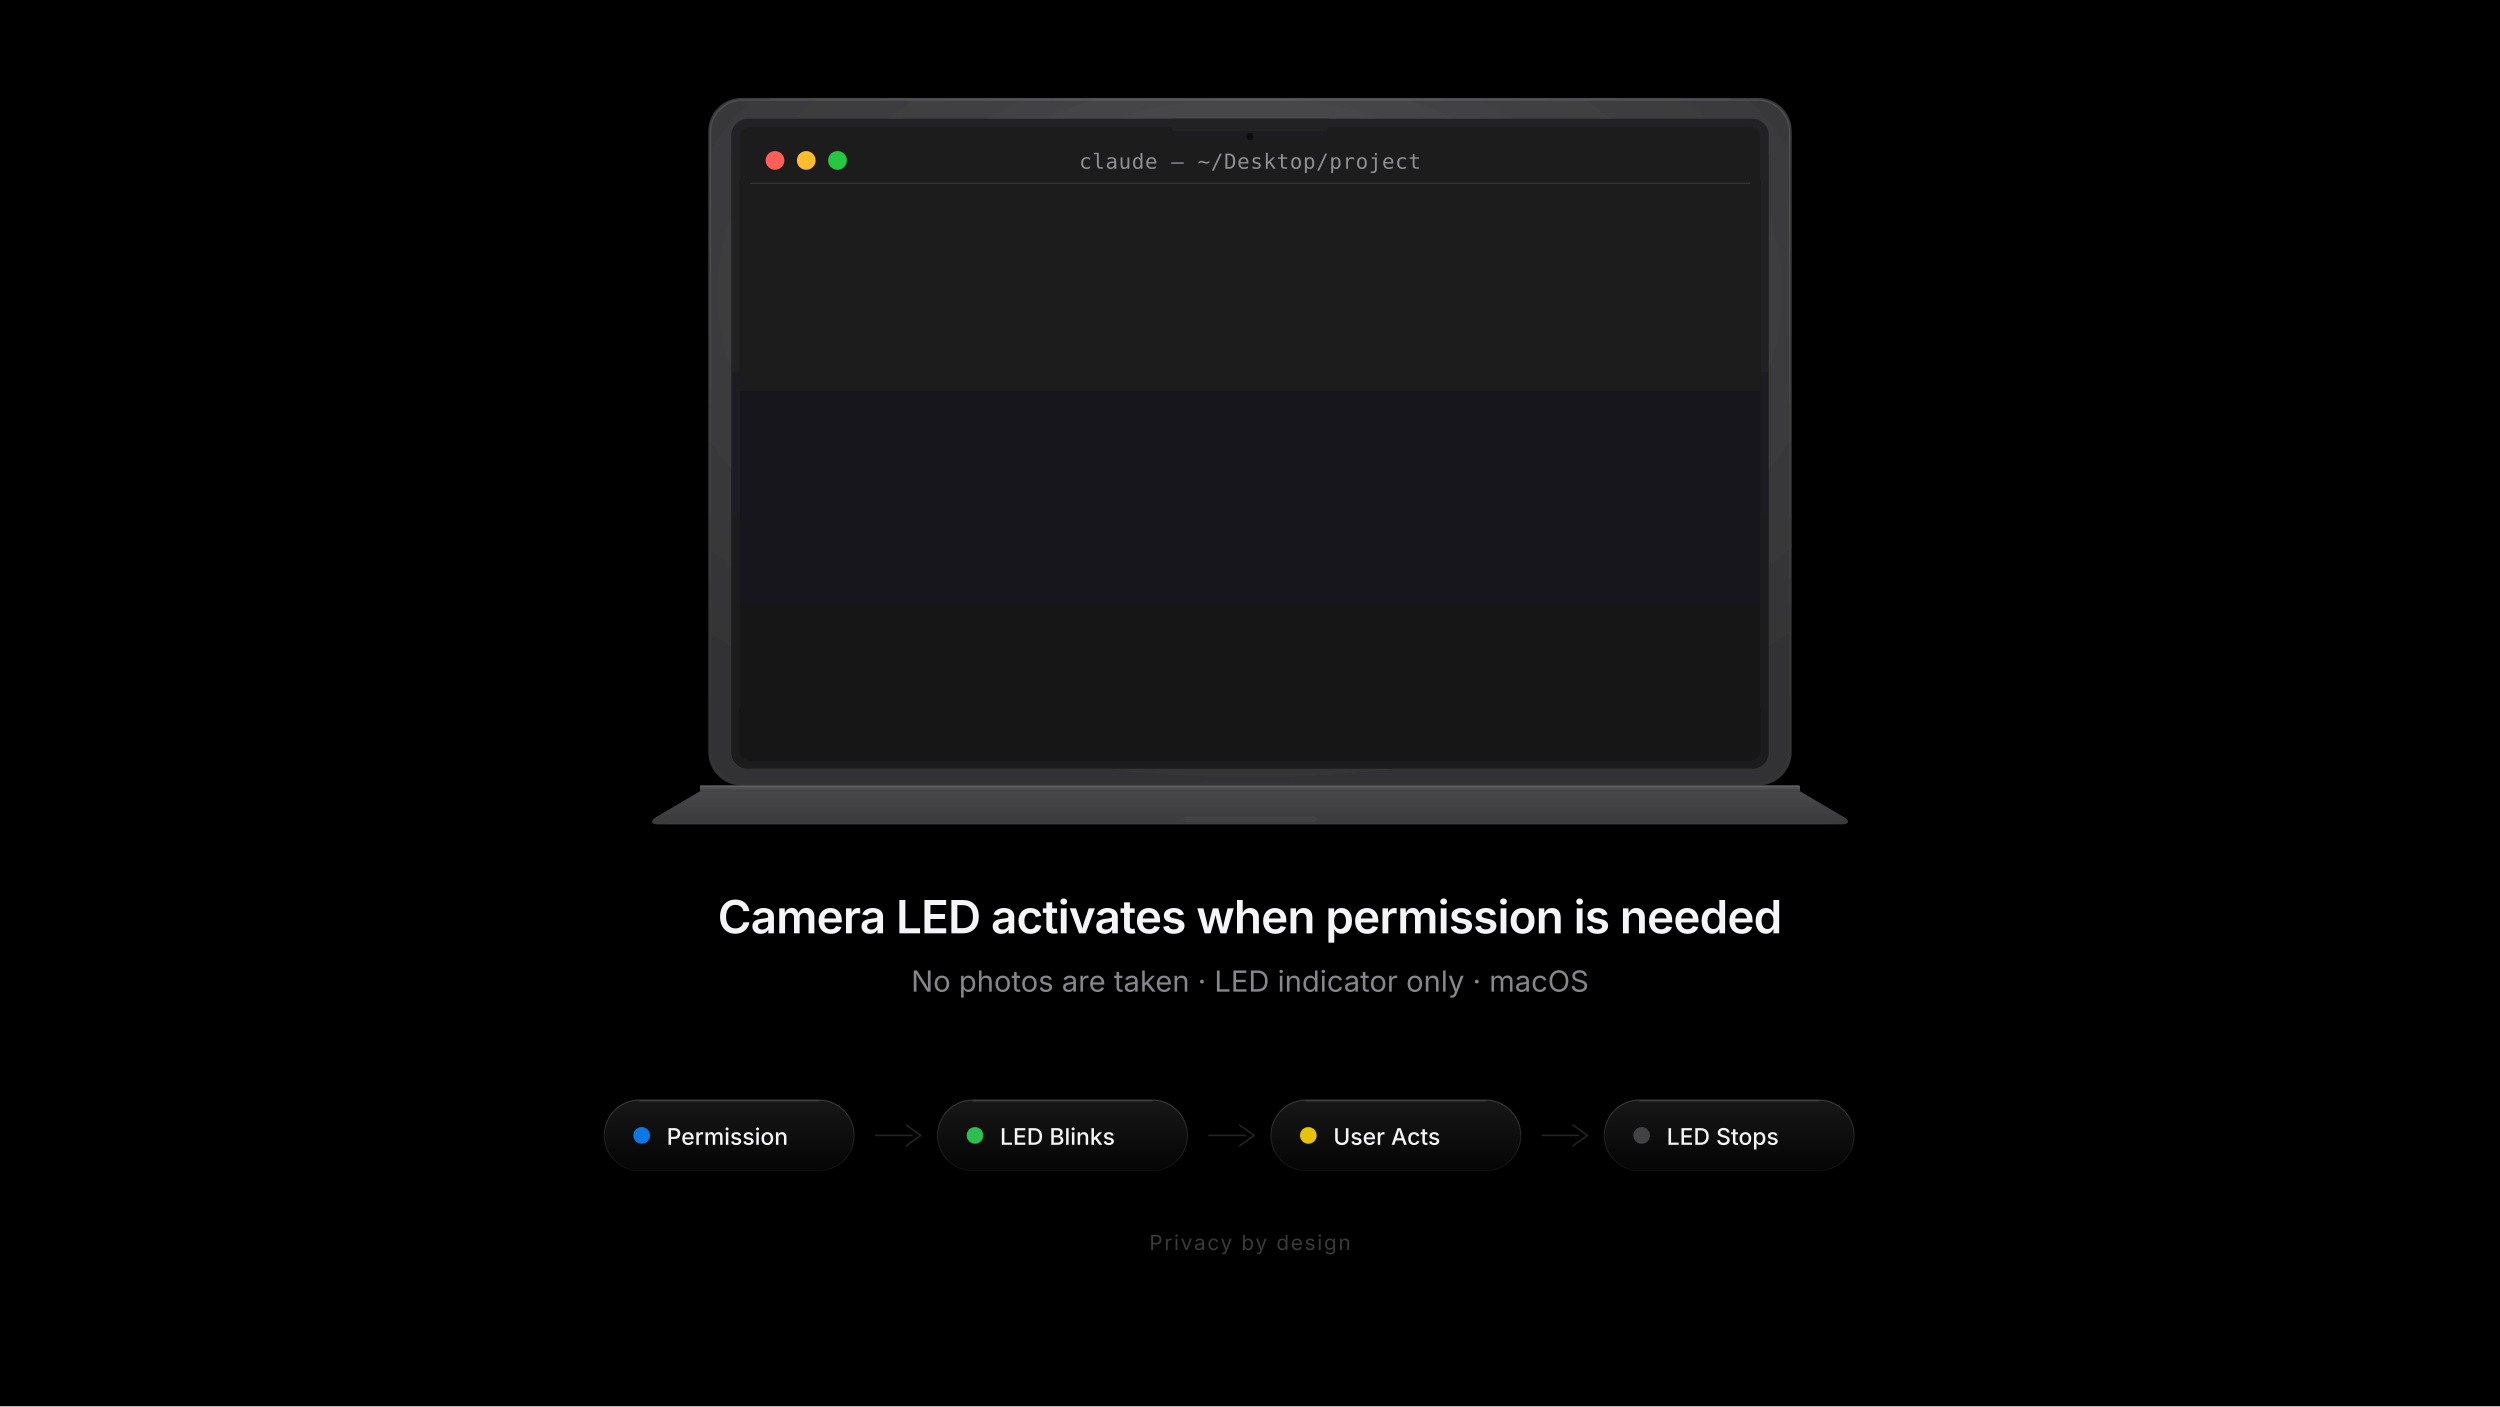
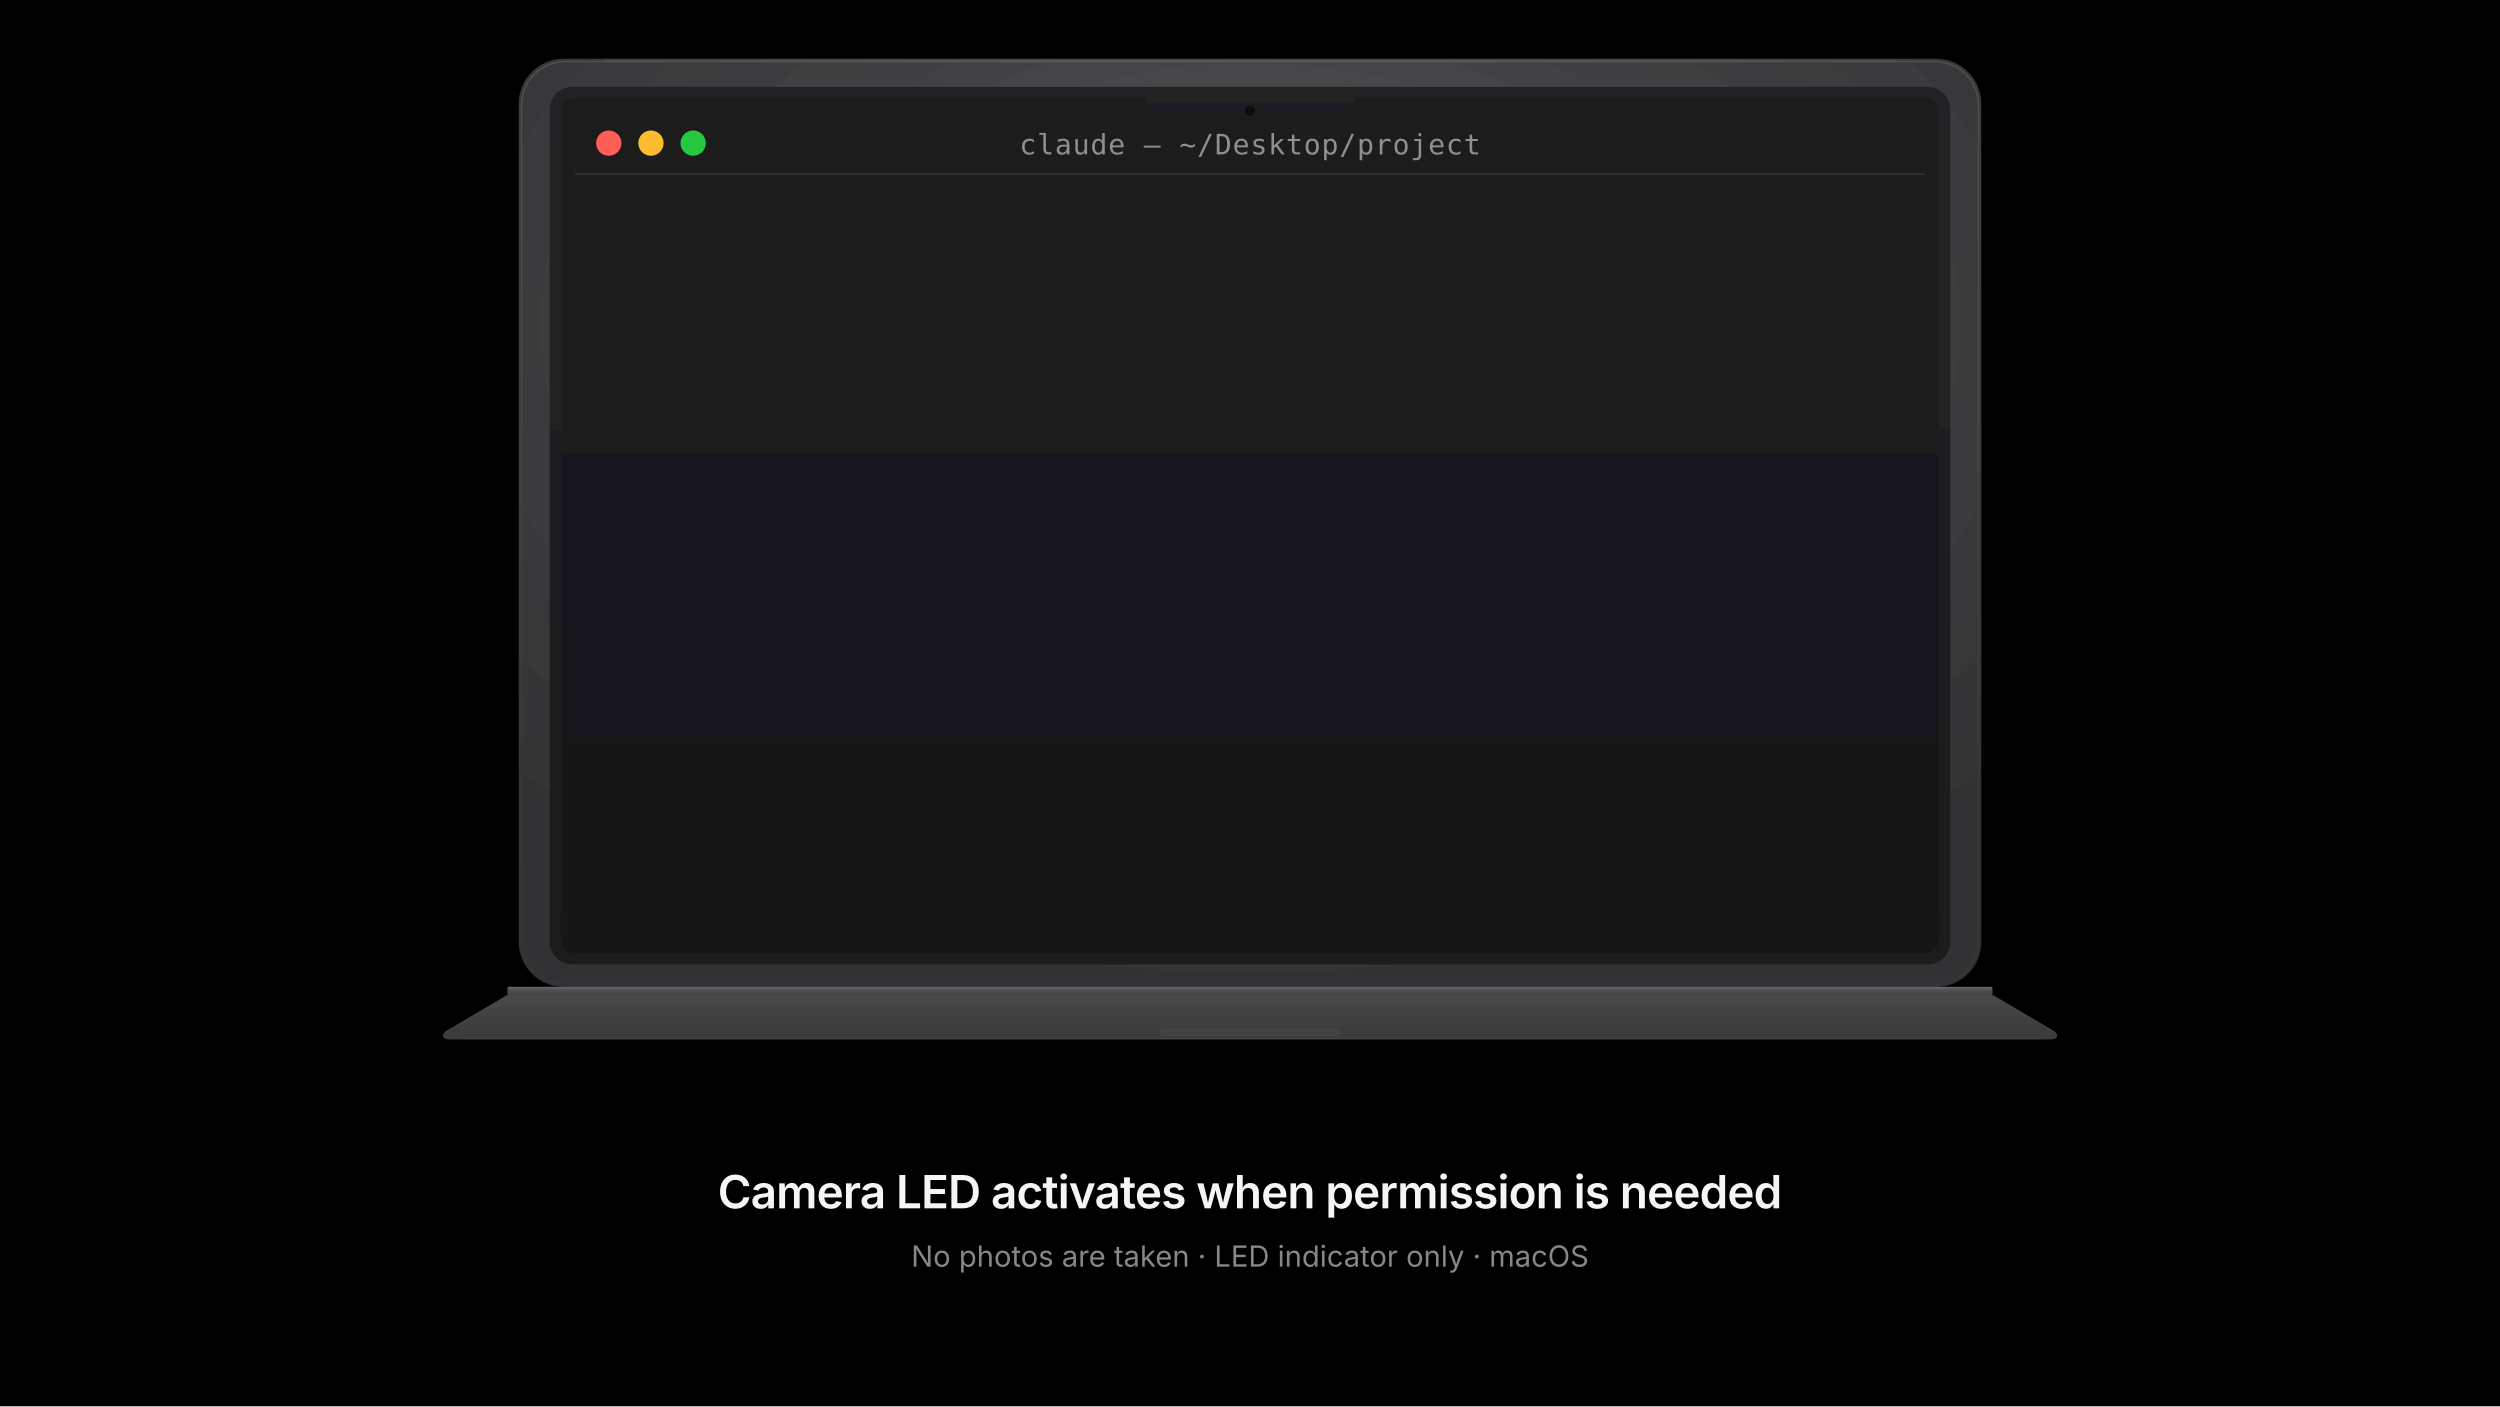
<svg xmlns="http://www.w3.org/2000/svg" viewBox="0 0 1200 675" width="1200" height="675">
  <defs>
    <radialGradient id="alumLid" cx="0.5" cy="0.3" r="0.7" fx="0.5" fy="0.25">
      <stop offset="0%" stop-color="#545456" />
      <stop offset="50%" stop-color="#414143" />
      <stop offset="100%" stop-color="#333335" />
    </radialGradient>
    <linearGradient id="chamfer" x1="0" y1="0" x2="0" y2="1">
      <stop offset="0%" stop-color="#fff" stop-opacity="0.12" />
      <stop offset="50%" stop-color="#fff" stop-opacity="0.04" />
      <stop offset="100%" stop-color="#fff" stop-opacity="0.01" />
    </linearGradient>
    <linearGradient id="screenBg" x1="0" y1="0" x2="0" y2="1">
      <stop offset="0%" stop-color="#1C1C1E" />
      <stop offset="100%" stop-color="#161618" />
    </linearGradient>
    <linearGradient id="bezel" x1="0" y1="0" x2="0" y2="1">
      <stop offset="0%" stop-color="#232325" />
      <stop offset="100%" stop-color="#1A1A1C" />
    </linearGradient>
    <linearGradient id="hinge" x1="0" y1="0" x2="0" y2="1">
      <stop offset="0%" stop-color="#6C6C70" />
      <stop offset="30%" stop-color="#545456" />
      <stop offset="100%" stop-color="#414143" />
    </linearGradient>
    <linearGradient id="baseFace" x1="0" y1="0" x2="0" y2="1">
      <stop offset="0%" stop-color="#48484A" />
      <stop offset="100%" stop-color="#3A3A3C" />
    </linearGradient>
-     <linearGradient id="glass" x1="0" y1="0" x2="0" y2="1">
-       <stop offset="0%" stop-color="#fff" stop-opacity="0.09" />
-       <stop offset="100%" stop-color="#fff" stop-opacity="0.02" />
-     </linearGradient>
-     <linearGradient id="glassStroke" x1="0" y1="0" x2="0" y2="1">
-       <stop offset="0%" stop-color="#fff" stop-opacity="0.20" />
-       <stop offset="100%" stop-color="#fff" stop-opacity="0.05" />
-     </linearGradient>
    <filter id="ledGlow" x="-200%" y="-200%" width="500%" height="500%">
      <feGaussianBlur stdDeviation="6" result="b" />
      <feMerge>
        <feMergeNode in="b" />
        <feMergeNode in="SourceGraphic" />
      </feMerge>
    </filter>
    <filter id="ambientShadow" x="-20%" y="-10%" width="140%" height="150%">
-       <feGaussianBlur stdDeviation="28" result="blur" />
+       <feGaussianBlur stdDeviation="32" result="blur" />
      <feColorMatrix in="blur" values="0 0 0 0 0  0 0 0 0 0  0 0 0 0 0  0 0 0 0.30 0" />
    </filter>
-     <filter id="contactShadow" x="-5%" y="-2%" width="110%" height="115%">
-       <feDropShadow dx="0" dy="2" stdDeviation="4" flood-color="#000" flood-opacity="0.25" />
-     </filter>
-     <filter id="screenInner" x="-2%" y="-2%" width="104%" height="104%">
-       <feDropShadow dx="0" dy="1" stdDeviation="2" flood-color="#000" flood-opacity="0.5" />
+     <filter id="contactShadow" x="-5%" y="-2%" width="110%" height="112%">
+       <feDropShadow dx="0" dy="3" stdDeviation="5" flood-color="#000" flood-opacity="0.25" />
    </filter>
  </defs>
  <style>
    .mono { font-family: 'SF Mono', 'Menlo', 'Monaco', monospace; }
    .sf { font-family: 'SF Pro Display', 'SF Pro Text', -apple-system, BlinkMacSystemFont, 'Helvetica Neue', sans-serif; }
  </style>
  <rect width="1200" height="675" fill="#000" />
-   <ellipse cx="600" cy="395" rx="280" ry="20" fill="#000" filter="url(#ambientShadow)" />
-   <g transform="translate(600, 215)" filter="url(#contactShadow)">
+   <ellipse cx="600" cy="510" rx="340" ry="24" fill="#000" filter="url(#ambientShadow)" />
+   <g transform="translate(600, 255) scale(1.35)" filter="url(#contactShadow)">
    <rect x="-260" y="-168" width="520" height="330" rx="16" fill="url(#alumLid)" />
-     <rect x="-259" y="-167" width="518" height="328" rx="15.5" fill="none" stroke="url(#chamfer)" stroke-width="0.6" />
-     <line x1="-230" y1="-167.5" x2="230" y2="-167.5" stroke="#fff" stroke-opacity="0.08" stroke-width="0.5" stroke-linecap="round" />
+     <rect x="-259" y="-167" width="518" height="328" rx="15.5" fill="none" stroke="url(#chamfer)" stroke-width="0.5" />
+     <line x1="-230" y1="-167.5" x2="230" y2="-167.5" stroke="#fff" stroke-opacity="0.08" stroke-width="0.4" stroke-linecap="round" />
    <rect x="-249" y="-158" width="498" height="312" rx="8" fill="url(#bezel)" />
    <rect x="-245" y="-154" width="490" height="304" rx="5" fill="url(#screenBg)" />
    <path d="M-38,-158 C-38,-158 -38,-143 -26,-143 L26,-143 C38,-143 38,-158 38,-158" fill="url(#bezel)" />
    <circle cx="0" cy="-149.5" r="2" fill="#0C0C0E" stroke="#1C1C1E" stroke-width="0.4" />
    <circle cx="0" cy="-149.5" r="1" fill="#0A0A0C" />
    <circle cx="0" cy="-149.5" r="1.2" fill="#0A0A0C" opacity="0">
      <animate attributeName="fill" values="#0A0A0C;#30D158;#0A0A0C" dur="0.9s" begin="2s;12s" end="6.5s;16.5s" repeatCount="indefinite" />
      <animate attributeName="opacity" values="0;1;0" dur="0.9s" begin="2s;12s" end="6.5s;16.5s" repeatCount="indefinite" />
      <animate attributeName="fill" values="#0A0A0C;#0A0A0C" dur="0.01s" begin="6.5s;16.5s" fill="freeze" />
      <animate attributeName="opacity" values="0;0" dur="0.01s" begin="6.5s;16.5s" fill="freeze" />
    </circle>
    <circle cx="0" cy="-149.5" r="8" fill="transparent" filter="url(#ledGlow)" opacity="0">
      <animate attributeName="fill" values="transparent;#30D158;transparent" dur="0.9s" begin="2s;12s" end="6.5s;16.5s" repeatCount="indefinite" />
      <animate attributeName="opacity" values="0;0.5;0" dur="0.9s" begin="2s;12s" end="6.5s;16.5s" repeatCount="indefinite" />
      <animate attributeName="opacity" values="0;0" dur="0.01s" begin="6.5s;16.5s" fill="freeze" />
    </circle>
    <rect x="-264" y="162" width="528" height="3" rx="0.5" fill="url(#hinge)" />
    <path d="M-264 165 L-286 178 Q-288 180 -285 180.5 L285 180.5 Q288 180 286 178 L264 165 Z" fill="url(#baseFace)" stroke="#48484A" stroke-width="0.3" />
    <rect x="-32" y="177" width="64" height="2.5" rx="1.25" fill="#505052" opacity="0.35" />
    <line x1="-280" y1="180.5" x2="280" y2="180.5" stroke="#fff" stroke-opacity="0.04" stroke-width="0.3" />
    <circle cx="-228" cy="-138" r="4.5" fill="#FF5F57" />
    <circle cx="-213" cy="-138" r="4.5" fill="#FEBC2E" />
    <circle cx="-198" cy="-138" r="4.5" fill="#28C840" />
    <text x="0" y="-134" text-anchor="middle" class="mono" font-size="10" fill="#8E8E93" letter-spacing="0.3">claude — ~/Desktop/project</text>
-     <line x1="-240" y1="-127" x2="240" y2="-127" stroke="#38383A" stroke-width="0.5" />
+     <line x1="-240" y1="-127" x2="240" y2="-127" stroke="#38383A" stroke-width="0.4" />
    <g opacity="0">
      <animate attributeName="opacity" values="0;1" dur="0.6s" begin="0.5s;10.5s" fill="freeze" calcMode="spline" keySplines="0.25 0.1 0.25 1" />
      <animate attributeName="opacity" values="1;0" dur="0.4s" begin="9s;19s" fill="freeze" calcMode="spline" keySplines="0.25 0.1 0.25 1" />
      <rect x="-241" y="-122" width="482" height="17" fill="#1C1C2E" opacity="0.35" rx="2" />
      <text x="-232" y="-109" class="mono" font-size="11" fill="#BF5AF2" font-weight="500">❯</text>
      <text x="-218" y="-109" class="mono" font-size="10.5" fill="#F5F5F7">edit my config file</text>
    </g>
    <g opacity="0">
      <animate attributeName="opacity" values="0;1" dur="0.6s" begin="2s;12s" fill="freeze" calcMode="spline" keySplines="0.25 0.1 0.25 1" />
      <animate attributeName="opacity" values="1;0" dur="0.4s" begin="6.5s;16.5s" fill="freeze" calcMode="spline" keySplines="0.25 0.1 0.25 1" />
      <text x="-232" y="-86" class="mono" font-size="10" fill="#F5F5F7">● I'll edit your config file.</text>
      <text x="-232" y="-70" class="mono" font-size="10" fill="#F5F5F7">● Editing 1 file</text>
      <text x="-142" y="-70" class="mono" font-size="8.5" fill="#636366"> (ctrl+o to expand)</text>
      <text x="-222" y="-56" class="mono" font-size="9" fill="#636366">└ config.json</text>
-       <line x1="-232" y1="-44" x2="232" y2="-44" stroke="#38383A" stroke-width="0.5" />
+       <line x1="-232" y1="-44" x2="232" y2="-44" stroke="#38383A" stroke-width="0.4" />
      <text x="-232" y="-28" class="mono" font-size="10.5" fill="#FF9F0A" font-weight="700">Edit file</text>
      <text x="-222" y="-12" class="mono" font-size="10" fill="#F5F5F7">config.json</text>
      <text x="-222" y="2" class="mono" font-size="9" fill="#30D158">+  "theme": "dark"</text>
      <text x="-232" y="22" class="mono" font-size="10.5" fill="#F5F5F7" font-weight="600">Do you want to proceed?</text>
      <text x="-232" y="40" class="mono" font-size="10" fill="#0A84FF">❯</text>
      <text x="-218" y="40" class="mono" font-size="10" fill="#F5F5F7">1. Yes</text>
      <text x="-220" y="54" class="mono" font-size="10" fill="#636366">  2. Yes, allow editing from this project</text>
      <text x="-220" y="68" class="mono" font-size="10" fill="#636366">  3. No</text>
-       <line x1="-241" y1="80" x2="241" y2="80" stroke="#2C2C2E" stroke-width="0.5" />
+       <line x1="-241" y1="80" x2="241" y2="80" stroke="#2C2C2E" stroke-width="0.4" />
      <text x="-232" y="94" class="mono" font-size="8" fill="#48484A">Esc to cancel · Tab to amend · ctrl+e to explain</text>
    </g>
    <g opacity="0">
      <animate attributeName="opacity" values="0;1" dur="0.5s" begin="2.5s;12.5s" fill="freeze" calcMode="spline" keySplines="0.25 0.1 0.25 1" />
      <animate attributeName="opacity" values="1;0" dur="0.01s" begin="6.5s;16.5s" fill="freeze" />
-       <line x1="16" y1="-149" x2="70" y2="-170" stroke="#30D158" stroke-width="0.75" opacity="0.4" />
-       <rect x="74" y="-181" width="90" height="22" rx="11" fill="#0A1A0F" stroke="#30D158" stroke-width="0.5" opacity="0.85" />
+       <line x1="16" y1="-149" x2="70" y2="-170" stroke="#30D158" stroke-width="0.6" opacity="0.4" />
+       <rect x="74" y="-181" width="90" height="22" rx="11" fill="#0A1A0F" stroke="#30D158" stroke-width="0.4" opacity="0.85" />
      <circle cx="88" cy="-170" r="3" fill="#30D158">
        <animate attributeName="opacity" values="0.3;1;0.3" dur="0.9s" repeatCount="indefinite" />
      </circle>
      <text x="98" y="-166" class="sf" font-size="10" fill="#30D158" font-weight="500" letter-spacing="0.2">LED Active</text>
    </g>
    <g opacity="0">
      <animate attributeName="opacity" values="0;1" dur="0.6s" begin="6.5s;16.5s" fill="freeze" calcMode="spline" keySplines="0.25 0.1 0.25 1" />
      <animate attributeName="opacity" values="1;0" dur="0.4s" begin="9s;19s" fill="freeze" calcMode="spline" keySplines="0.25 0.1 0.25 1" />
      <text x="-232" y="-86" class="mono" font-size="10" fill="#F5F5F7">● I'll edit your config file.</text>
      <text x="-232" y="-70" class="mono" font-size="10" fill="#30D158">✓</text>
      <text x="-218" y="-70" class="mono" font-size="10" fill="#F5F5F7">Edited config.json</text>
      <text x="-218" y="-55" class="mono" font-size="8.5" fill="#636366">1 file changed · 0.8s</text>
      <rect x="-241" y="-43" width="482" height="17" fill="#1C1C2E" opacity="0.35" rx="2" />
      <text x="-232" y="-30" class="mono" font-size="11" fill="#BF5AF2" font-weight="500">❯</text>
      <rect x="-216" y="-38" width="7" height="12" fill="#BF5AF2" opacity="0.7" rx="1">
        <animate attributeName="opacity" values="0.7;0;0.7" dur="1s" repeatCount="indefinite" />
      </rect>
    </g>
    <g opacity="0">
      <animate attributeName="opacity" values="0;1" dur="0.5s" begin="7.5s;17.5s" fill="freeze" calcMode="spline" keySplines="0.25 0.1 0.25 1" />
      <animate attributeName="opacity" values="1;0" dur="0.4s" begin="9s;19s" fill="freeze" />
-       <line x1="16" y1="-149" x2="70" y2="-170" stroke="#8E8E93" stroke-width="0.75" opacity="0.25" />
-       <rect x="74" y="-181" width="74" height="22" rx="11" fill="#1C1C1E" stroke="#48484A" stroke-width="0.5" opacity="0.85" />
+       <line x1="16" y1="-149" x2="70" y2="-170" stroke="#8E8E93" stroke-width="0.6" opacity="0.25" />
+       <rect x="74" y="-181" width="74" height="22" rx="11" fill="#1C1C1E" stroke="#48484A" stroke-width="0.4" opacity="0.85" />
      <text x="90" y="-166" class="sf" font-size="10" fill="#8E8E93" font-weight="500" letter-spacing="0.2">LED Off</text>
-       <path d="M130 -173 L134 -167 L142 -177" fill="none" stroke="#8E8E93" stroke-width="1" stroke-linecap="round" stroke-linejoin="round" />
+       <path d="M130 -173 L134 -167 L142 -177" fill="none" stroke="#8E8E93" stroke-width="0.8" stroke-linecap="round" stroke-linejoin="round" />
    </g>
  </g>
-   <text x="600" y="448" text-anchor="middle" class="sf" font-size="22" fill="#F5F5F7" font-weight="600" letter-spacing="-0.4">Camera LED activates when permission is needed</text>
-   <text x="600" y="476" text-anchor="middle" class="sf" font-size="14" fill="#86868B" font-weight="400" letter-spacing="0">No photos are taken · LED indicator only · macOS</text>
-   <g transform="translate(600, 528)">
-     <g transform="translate(-310, 0)">
-       <rect x="0" y="0" width="120" height="34" rx="17" fill="url(#glass)" />
-       <rect x="0" y="0" width="120" height="34" rx="17" fill="none" stroke="url(#glassStroke)" stroke-width="0.5" />
-       <line x1="17" y1="0.5" x2="103" y2="0.5" stroke="#fff" stroke-opacity="0.15" stroke-width="0.5" stroke-linecap="round" />
-       <circle cx="18" cy="17" r="4" fill="#0A84FF" opacity="0.9" />
-       <text x="30" y="21.5" class="sf" font-size="11" fill="#F5F5F7" font-weight="500">Permission</text>
-     </g>
-     <g transform="translate(-180, 0)" opacity="0.25">
-       <line x1="0" y1="17" x2="18" y2="17" stroke="#8E8E93" stroke-width="0.75" />
-       <path d="M15 12 L22 17 L15 22" fill="none" stroke="#8E8E93" stroke-width="0.75" stroke-linecap="round" stroke-linejoin="round" />
-     </g>
-     <g transform="translate(-150, 0)">
-       <rect x="0" y="0" width="120" height="34" rx="17" fill="url(#glass)" />
-       <rect x="0" y="0" width="120" height="34" rx="17" fill="none" stroke="url(#glassStroke)" stroke-width="0.5" />
-       <line x1="17" y1="0.5" x2="103" y2="0.5" stroke="#fff" stroke-opacity="0.15" stroke-width="0.5" stroke-linecap="round" />
-       <circle cx="18" cy="17" r="4" fill="#30D158" opacity="0.9" />
-       <text x="30" y="21.5" class="sf" font-size="11" fill="#F5F5F7" font-weight="500">LED Blinks</text>
-     </g>
-     <g transform="translate(-20, 0)" opacity="0.25">
-       <line x1="0" y1="17" x2="18" y2="17" stroke="#8E8E93" stroke-width="0.75" />
-       <path d="M15 12 L22 17 L15 22" fill="none" stroke="#8E8E93" stroke-width="0.75" stroke-linecap="round" stroke-linejoin="round" />
-     </g>
-     <g transform="translate(10, 0)">
-       <rect x="0" y="0" width="120" height="34" rx="17" fill="url(#glass)" />
-       <rect x="0" y="0" width="120" height="34" rx="17" fill="none" stroke="url(#glassStroke)" stroke-width="0.5" />
-       <line x1="17" y1="0.5" x2="103" y2="0.5" stroke="#fff" stroke-opacity="0.15" stroke-width="0.5" stroke-linecap="round" />
-       <circle cx="18" cy="17" r="4" fill="#FFD60A" opacity="0.9" />
-       <text x="30" y="21.5" class="sf" font-size="11" fill="#F5F5F7" font-weight="500">User Acts</text>
-     </g>
-     <g transform="translate(140, 0)" opacity="0.25">
-       <line x1="0" y1="17" x2="18" y2="17" stroke="#8E8E93" stroke-width="0.75" />
-       <path d="M15 12 L22 17 L15 22" fill="none" stroke="#8E8E93" stroke-width="0.75" stroke-linecap="round" stroke-linejoin="round" />
-     </g>
-     <g transform="translate(170, 0)">
-       <rect x="0" y="0" width="120" height="34" rx="17" fill="url(#glass)" />
-       <rect x="0" y="0" width="120" height="34" rx="17" fill="none" stroke="url(#glassStroke)" stroke-width="0.5" />
-       <line x1="17" y1="0.5" x2="103" y2="0.5" stroke="#fff" stroke-opacity="0.15" stroke-width="0.5" stroke-linecap="round" />
-       <circle cx="18" cy="17" r="4" fill="#48484A" opacity="0.9" />
-       <text x="30" y="21.5" class="sf" font-size="11" fill="#F5F5F7" font-weight="500">LED Stops</text>
-     </g>
-   </g>
-   <text x="600" y="600" text-anchor="middle" class="sf" font-size="10" fill="#3A3A3C" font-weight="400" letter-spacing="0.08em">Privacy by design</text>
+   <text x="600" y="580" text-anchor="middle" class="sf" font-size="22" fill="#F5F5F7" font-weight="600" letter-spacing="-0.4">Camera LED activates when permission is needed</text>
+   <text x="600" y="608" text-anchor="middle" class="sf" font-size="14" fill="#86868B" font-weight="400">No photos are taken · LED indicator only · macOS</text>
</svg>
